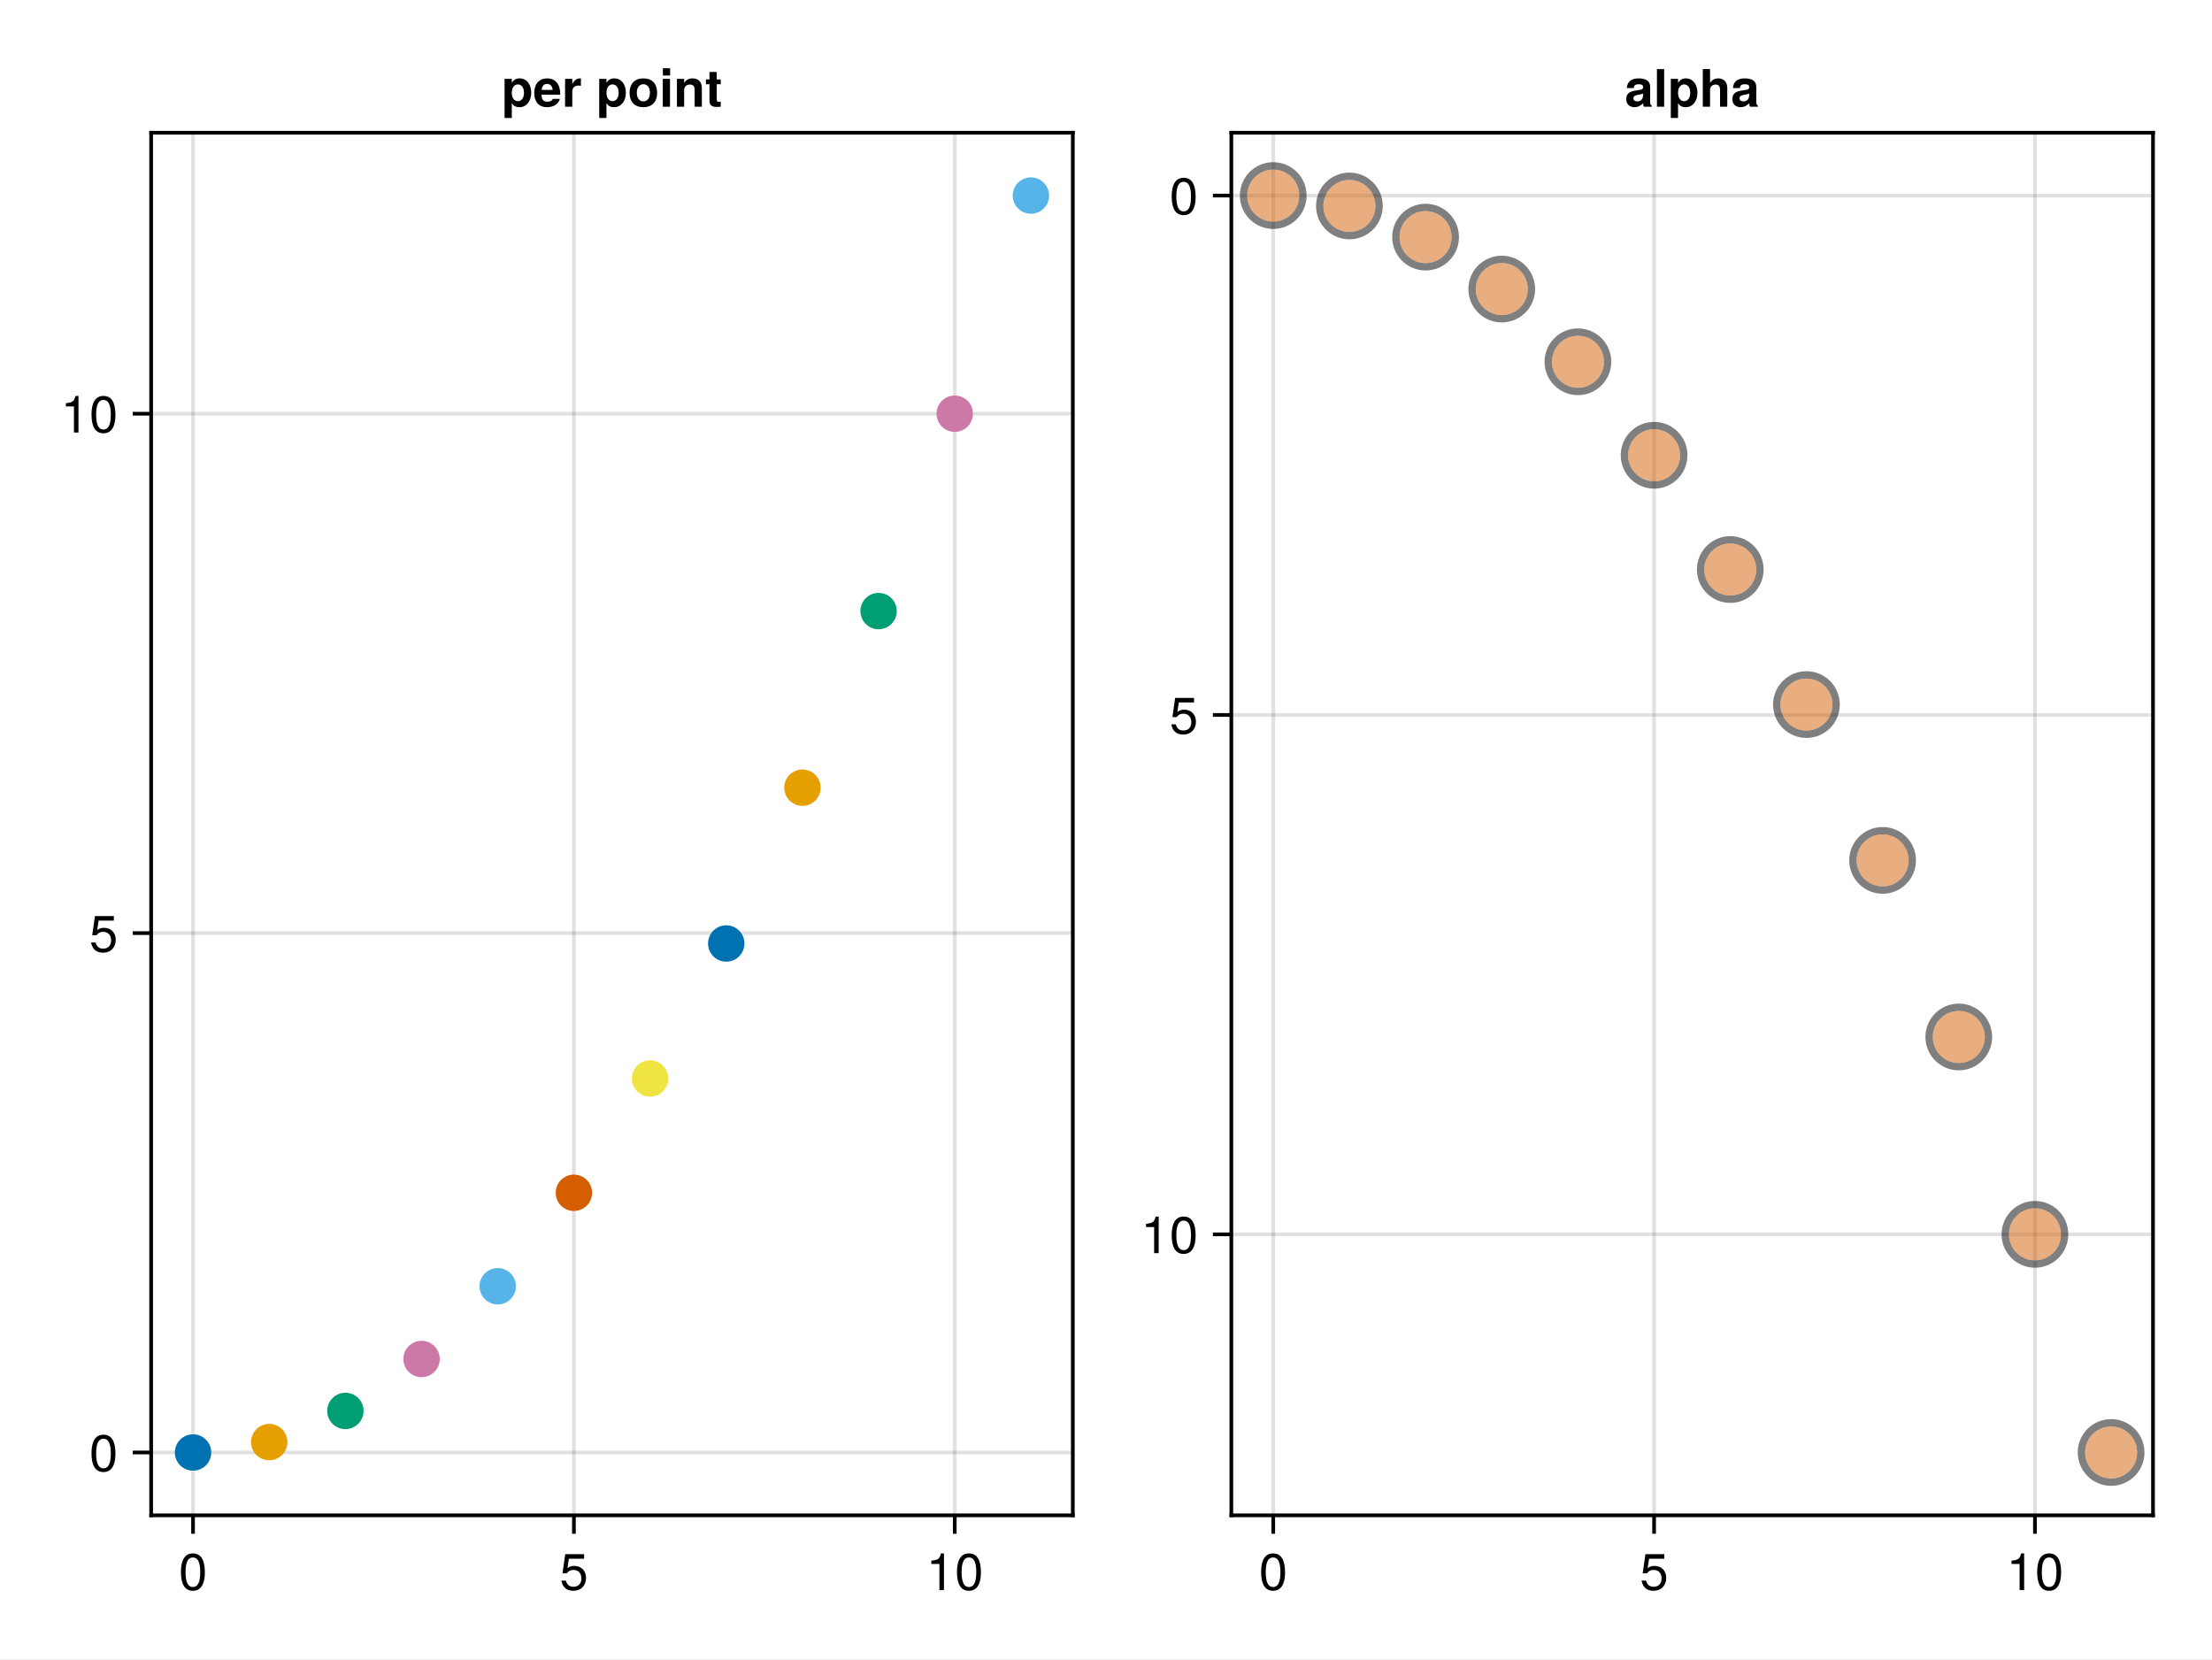
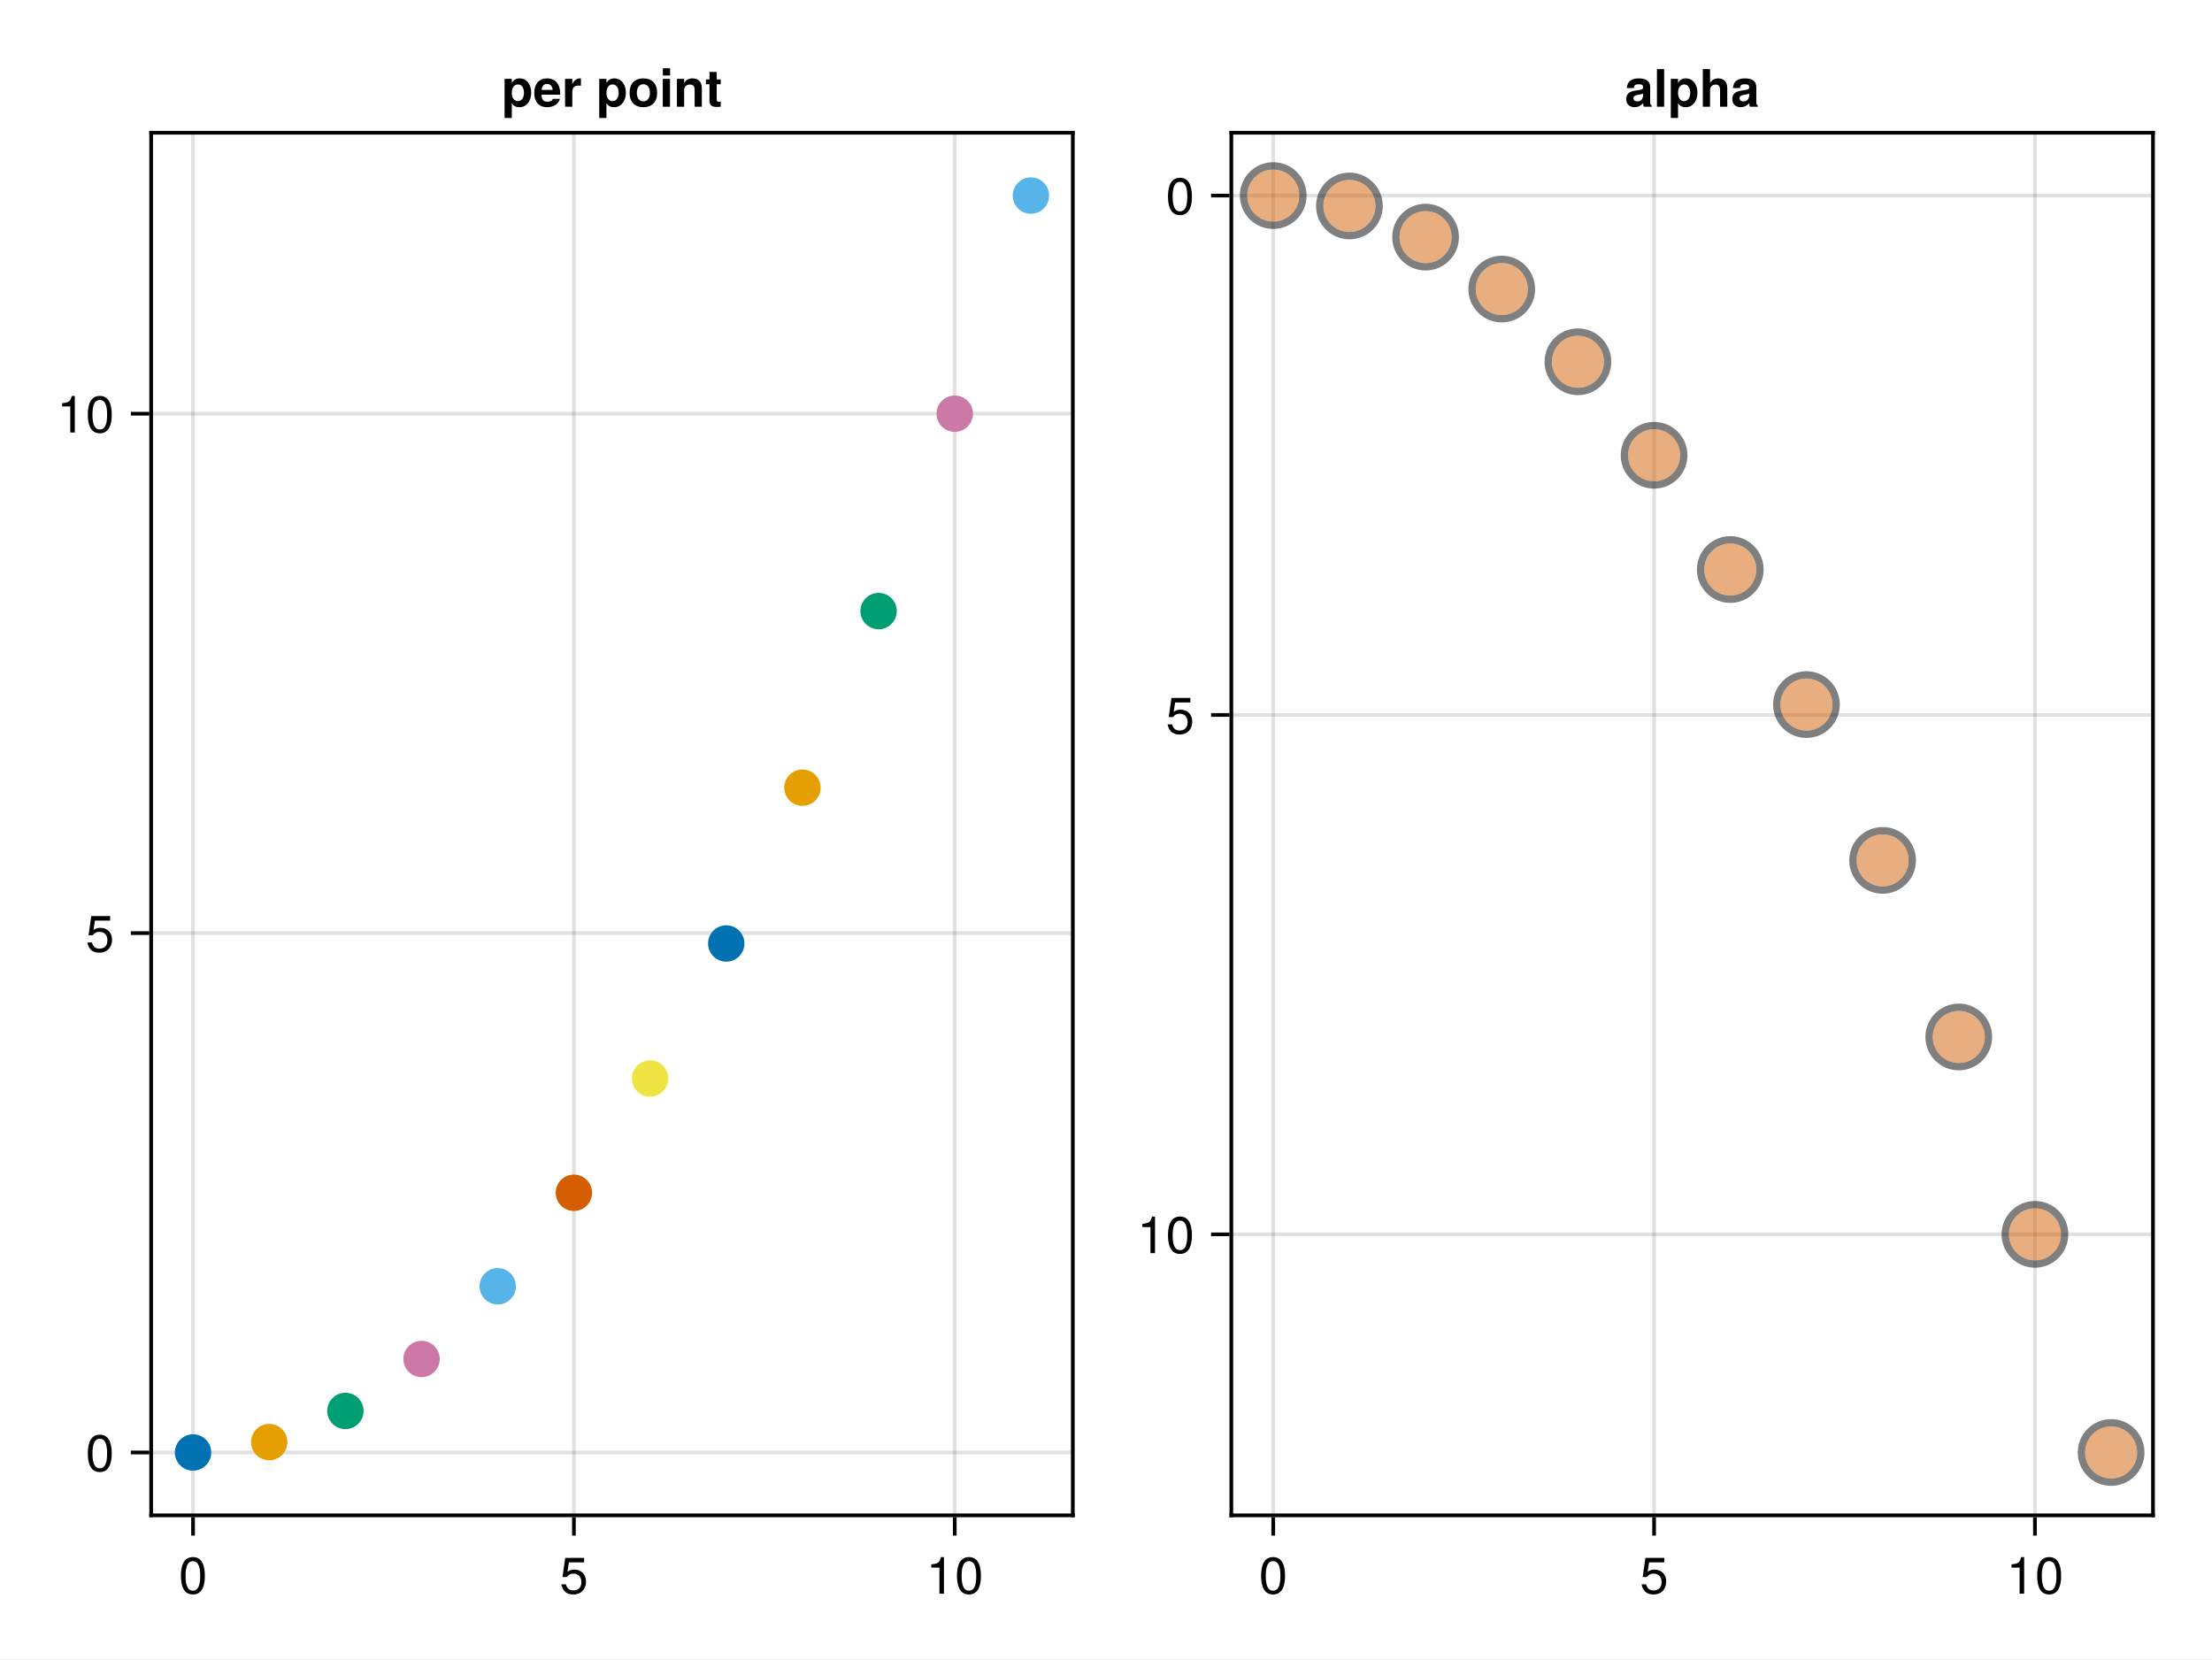
<svg xmlns="http://www.w3.org/2000/svg" xmlns:xlink="http://www.w3.org/1999/xlink" version="1.1" width="450pt" height="337.5pt" viewBox="0 0 600 450">
  <defs>
    <clipPath id="c1">
      <rect x="41" y="36" width="250" height="375" />
    </clipPath>
    <clipPath id="c2">
      <rect x="334" y="36" width="250" height="375" />
    </clipPath>
    <circle id="m3" r="4.935" />
    <mask id="k4" maskUnits="userSpaceOnUse" x="-12.05" y="-12.05" width="24.1" height="24.1">
      <rect x="-12.05" y="-12.05" width="24.1" height="24.1" fill="#ffffff" />
      <circle r="7.05" fill="#000000" />
    </mask>
    <g id="m4">
      <circle r="7.05" fill="none" stroke="#000000" stroke-opacity="0.5" stroke-width="4" stroke-linejoin="round" mask="url(#k4)" />
      <circle r="7.05" />
    </g>
    <path id="g5" d="M0.507 -0.341C0.507 -0.108 0.425 0.015 0.275 0.015C0.123 0.015 0.043 -0.108 0.043 -0.347C0.043 -0.585 0.122 -0.709 0.275 -0.709C0.429 -0.709 0.507 -0.587 0.507 -0.341ZM0.417 -0.349C0.417 -0.539 0.37 -0.631 0.275 -0.631C0.18 -0.631 0.133 -0.54 0.133 -0.346C0.133 -0.152 0.18 -0.058 0.273 -0.058C0.371 -0.058 0.417 -0.148 0.417 -0.349Z" />
    <path id="g6" d="M0.513 -0.235C0.513 -0.085 0.413 0.015 0.27 0.015C0.144 0.015 0.064 -0.041 0.035 -0.182L0.123 -0.182C0.144 -0.102 0.191 -0.063 0.268 -0.063C0.364 -0.063 0.423 -0.121 0.423 -0.223C0.423 -0.328 0.363 -0.389 0.268 -0.389C0.213 -0.389 0.179 -0.372 0.138 -0.323L0.057 -0.323L0.11 -0.694L0.476 -0.694L0.476 -0.607L0.181 -0.607L0.153 -0.424C0.194 -0.454 0.234 -0.467 0.284 -0.467C0.42 -0.467 0.513 -0.375 0.513 -0.235Z" />
    <path id="g7" d="M0.347 0L0.259 0L0.259 -0.505L0.102 -0.505L0.102 -0.568C0.238 -0.585 0.258 -0.6 0.289 -0.709L0.347 -0.709Z" />
    <path id="g8" d="M0.574 -0.27C0.574 -0.106 0.478 0.009 0.348 0.009C0.28 0.009 0.232 -0.012 0.198 -0.072L0.198 0.218L0.058 0.218L0.058 -0.54L0.198 -0.54L0.198 -0.46C0.232 -0.52 0.28 -0.549 0.348 -0.549C0.489 -0.549 0.574 -0.43 0.574 -0.27ZM0.434 -0.268C0.434 -0.371 0.387 -0.432 0.316 -0.432C0.246 -0.432 0.198 -0.371 0.198 -0.27C0.198 -0.169 0.246 -0.108 0.316 -0.108C0.385 -0.108 0.434 -0.17 0.434 -0.268Z" />
    <path id="g9" d="M0.525 -0.25L0.524 -0.233L0.162 -0.233C0.166 -0.128 0.208 -0.098 0.274 -0.098C0.325 -0.098 0.369 -0.113 0.381 -0.152L0.519 -0.152C0.488 -0.046 0.39 0.009 0.269 0.009C0.116 0.009 0.022 -0.09 0.022 -0.263C0.022 -0.444 0.117 -0.549 0.272 -0.549C0.431 -0.549 0.525 -0.436 0.525 -0.25ZM0.379 -0.326C0.372 -0.403 0.33 -0.442 0.27 -0.442C0.208 -0.442 0.173 -0.401 0.164 -0.326Z" />
    <path id="g10" d="M0.37 -0.406C0.351 -0.409 0.341 -0.41 0.326 -0.41C0.244 -0.41 0.203 -0.369 0.203 -0.287L0.203 0L0.063 0L0.063 -0.54L0.203 -0.54L0.203 -0.434C0.233 -0.507 0.289 -0.549 0.353 -0.549C0.357 -0.549 0.362 -0.549 0.37 -0.548Z" />
    <path id="g11" d="M0.569 -0.266C0.569 -0.093 0.466 0.009 0.302 0.009C0.136 0.009 0.035 -0.092 0.035 -0.27C0.035 -0.447 0.136 -0.549 0.301 -0.549C0.47 -0.549 0.569 -0.449 0.569 -0.266ZM0.429 -0.268C0.429 -0.374 0.379 -0.436 0.302 -0.436C0.226 -0.436 0.175 -0.373 0.175 -0.27C0.175 -0.167 0.226 -0.104 0.302 -0.104C0.377 -0.104 0.429 -0.167 0.429 -0.268Z" />
    <path id="g12" d="M0.207 0L0.067 0L0.067 -0.54L0.207 -0.54ZM0.209 -0.605L0.069 -0.605L0.069 -0.745L0.209 -0.745Z" />
    <path id="g13" d="M0.546 0L0.406 0L0.406 -0.333C0.406 -0.397 0.376 -0.43 0.316 -0.43C0.248 -0.43 0.203 -0.388 0.203 -0.324L0.203 0L0.063 0L0.063 -0.54L0.203 -0.54L0.203 -0.462C0.243 -0.522 0.292 -0.549 0.365 -0.549C0.48 -0.549 0.546 -0.481 0.546 -0.362Z" />
    <path id="g14" d="M0.301 0C0.276 0.001 0.251 0.004 0.22 0.004C0.128 0.004 0.083 -0.031 0.083 -0.116L0.083 -0.436L0.014 -0.436L0.014 -0.529L0.083 -0.529L0.083 -0.674L0.223 -0.674L0.223 -0.529L0.301 -0.529L0.301 -0.436L0.223 -0.436L0.223 -0.154C0.223 -0.106 0.232 -0.095 0.269 -0.095C0.279 -0.095 0.287 -0.096 0.301 -0.098Z" />
    <path id="g15" d="M0.524 0L0.372 0C0.359 -0.016 0.356 -0.04 0.356 -0.068C0.307 -0.017 0.252 0.009 0.192 0.009C0.102 0.009 0.028 -0.041 0.028 -0.146C0.028 -0.244 0.08 -0.29 0.187 -0.309L0.243 -0.319C0.313 -0.331 0.355 -0.325 0.355 -0.382C0.355 -0.418 0.328 -0.436 0.274 -0.436C0.205 -0.436 0.182 -0.418 0.175 -0.362L0.04 -0.362C0.049 -0.487 0.125 -0.549 0.271 -0.549C0.417 -0.549 0.492 -0.493 0.492 -0.383L0.492 -0.083C0.492 -0.055 0.499 -0.04 0.524 -0.017ZM0.355 -0.231L0.355 -0.255C0.339 -0.247 0.333 -0.245 0.296 -0.238L0.248 -0.229C0.19 -0.218 0.168 -0.203 0.168 -0.162C0.168 -0.122 0.197 -0.104 0.244 -0.104C0.315 -0.104 0.355 -0.15 0.355 -0.231Z" />
    <path id="g16" d="M0.207 0L0.067 0L0.067 -0.729L0.207 -0.729Z" />
    <path id="g17" d="M0.541 0L0.401 0L0.401 -0.33C0.401 -0.403 0.365 -0.43 0.315 -0.43C0.252 -0.43 0.207 -0.386 0.207 -0.324L0.207 0L0.067 0L0.067 -0.729L0.207 -0.729L0.207 -0.462C0.246 -0.521 0.296 -0.549 0.365 -0.549C0.467 -0.549 0.541 -0.488 0.541 -0.362Z" />
  </defs>
  <rect width="600" height="450" fill="#ffffff" />
  <rect x="41" y="36" width="250" height="375" fill="#ffffff" />
  <rect x="334" y="36" width="250" height="375" fill="#ffffff" />
  <g clip-path="url(#c1)">
    <g fill="#000000" fill-opacity="0.12">
      <rect x="51.864" y="36" width="1" height="375" />
      <rect x="155.169" y="36" width="1" height="375" />
      <rect x="258.475" y="36" width="1" height="375" />
      <rect x="41" y="393.455" width="250" height="1" />
      <rect x="41" y="252.583" width="250" height="1" />
      <rect x="41" y="111.711" width="250" height="1" />
    </g>
  </g>
  <g clip-path="url(#c2)">
    <g fill="#000000" fill-opacity="0.12">
      <rect x="344.864" y="36" width="1" height="375" />
      <rect x="448.169" y="36" width="1" height="375" />
      <rect x="551.475" y="36" width="1" height="375" />
      <rect x="334" y="52.545" width="250" height="1" />
      <rect x="334" y="193.417" width="250" height="1" />
      <rect x="334" y="334.289" width="250" height="1" />
    </g>
  </g>
  <g clip-path="url(#c1)">
    <use xlink:href="#m3" x="52.364" y="393.955" fill="#0072b2" />
    <use xlink:href="#m3" x="73.025" y="391.137" fill="#e69f00" />
    <use xlink:href="#m3" x="93.686" y="382.685" fill="#009e73" />
    <use xlink:href="#m3" x="114.347" y="368.598" fill="#cc79a7" />
    <use xlink:href="#m3" x="135.008" y="348.876" fill="#56b4e9" />
    <use xlink:href="#m3" x="155.669" y="323.519" fill="#d55e00" />
    <use xlink:href="#m3" x="176.331" y="292.527" fill="#f0e442" />
    <use xlink:href="#m3" x="196.992" y="255.9" fill="#0072b2" />
    <use xlink:href="#m3" x="217.653" y="213.639" fill="#e69f00" />
    <use xlink:href="#m3" x="238.314" y="165.743" fill="#009e73" />
    <use xlink:href="#m3" x="258.975" y="112.211" fill="#cc79a7" />
    <use xlink:href="#m3" x="279.636" y="53.045" fill="#56b4e9" />
  </g>
  <g clip-path="url(#c2)">
    <g fill="#d55e00" fill-opacity="0.5">
      <use xlink:href="#m4" x="345.364" y="53.045" />
      <use xlink:href="#m4" x="366.025" y="55.863" />
      <use xlink:href="#m4" x="386.686" y="64.315" />
      <use xlink:href="#m4" x="407.347" y="78.402" />
      <use xlink:href="#m4" x="428.008" y="98.124" />
      <use xlink:href="#m4" x="448.669" y="123.481" />
      <use xlink:href="#m4" x="469.331" y="154.473" />
      <use xlink:href="#m4" x="489.992" y="191.1" />
      <use xlink:href="#m4" x="510.653" y="233.361" />
      <use xlink:href="#m4" x="531.314" y="281.257" />
      <use xlink:href="#m4" x="551.975" y="334.789" />
      <use xlink:href="#m4" x="572.636" y="393.955" />
    </g>
  </g>
  <g fill="#000000">
-     <rect x="51.864" y="411" width="1" height="5" />
-     <rect x="155.169" y="411" width="1" height="5" />
-     <rect x="258.475" y="411" width="1" height="5" />
-     <rect x="36" y="393.455" width="5" height="1" />
-     <rect x="36" y="252.583" width="5" height="1" />
-     <rect x="36" y="111.711" width="5" height="1" />
+     <rect x="51.864" y="411.5" width="1" height="5" />
+     <rect x="155.169" y="411.5" width="1" height="5" />
+     <rect x="258.475" y="411.5" width="1" height="5" />
+     <rect x="35.5" y="393.455" width="5" height="1" />
+     <rect x="35.5" y="252.583" width="5" height="1" />
+     <rect x="35.5" y="111.711" width="5" height="1" />
  </g>
  <g fill="#000000">
-     <rect x="344.864" y="411" width="1" height="5" />
-     <rect x="448.169" y="411" width="1" height="5" />
-     <rect x="551.475" y="411" width="1" height="5" />
-     <rect x="329" y="52.545" width="5" height="1" />
-     <rect x="329" y="193.417" width="5" height="1" />
-     <rect x="329" y="334.289" width="5" height="1" />
+     <rect x="344.864" y="411.5" width="1" height="5" />
+     <rect x="448.169" y="411.5" width="1" height="5" />
+     <rect x="551.475" y="411.5" width="1" height="5" />
+     <rect x="328.5" y="52.545" width="5" height="1" />
+     <rect x="328.5" y="193.417" width="5" height="1" />
+     <rect x="328.5" y="334.289" width="5" height="1" />
  </g>
  <g fill="#000000">
    <rect x="40.5" y="35.5" width="1" height="376" />
    <rect x="290.5" y="35.5" width="1" height="376" />
    <rect x="40.5" y="410.5" width="251" height="1" />
    <rect x="40.5" y="35.5" width="251" height="1" />
  </g>
  <g fill="#000000">
    <rect x="333.5" y="35.5" width="1" height="376" />
    <rect x="583.5" y="35.5" width="1" height="376" />
    <rect x="333.5" y="410.5" width="251" height="1" />
    <rect x="333.5" y="35.5" width="251" height="1" />
  </g>
  <g fill="#000000">
-     <use xlink:href="#g5" transform="translate(48.472 431.258) scale(14)" />
-     <use xlink:href="#g6" transform="translate(151.777 431.258) scale(14)" />
-     <use xlink:href="#g7" transform="translate(251.191 431.258) scale(14)" />
-     <use xlink:href="#g5" transform="translate(258.975 431.258) scale(14)" />
-     <use xlink:href="#g5" transform="translate(24.216 399.058) scale(14)" />
-     <use xlink:href="#g6" transform="translate(24.216 258.186) scale(14)" />
-     <use xlink:href="#g7" transform="translate(16.432 117.314) scale(14)" />
-     <use xlink:href="#g5" transform="translate(24.216 117.314) scale(14)" />
+     <use xlink:href="#g5" transform="translate(48.472 432.258) scale(14)" />
+     <use xlink:href="#g6" transform="translate(151.777 432.258) scale(14)" />
+     <use xlink:href="#g7" transform="translate(251.191 432.258) scale(14)" />
+     <use xlink:href="#g5" transform="translate(258.975 432.258) scale(14)" />
+     <use xlink:href="#g5" transform="translate(23.216 399.058) scale(14)" />
+     <use xlink:href="#g6" transform="translate(23.216 258.186) scale(14)" />
+     <use xlink:href="#g7" transform="translate(15.432 117.314) scale(14)" />
+     <use xlink:href="#g5" transform="translate(23.216 117.314) scale(14)" />
    <use xlink:href="#g8" transform="translate(136.054 28.948) scale(14)" />
    <use xlink:href="#g9" transform="translate(144.608 28.948) scale(14)" />
    <use xlink:href="#g10" transform="translate(152.392 28.948) scale(14)" />
    <use xlink:href="#g8" transform="translate(161.73 28.948) scale(14)" />
    <use xlink:href="#g11" transform="translate(170.284 28.948) scale(14)" />
    <use xlink:href="#g12" transform="translate(178.838 28.948) scale(14)" />
    <use xlink:href="#g13" transform="translate(182.73 28.948) scale(14)" />
    <use xlink:href="#g14" transform="translate(191.284 28.948) scale(14)" />
  </g>
  <g fill="#000000">
-     <use xlink:href="#g5" transform="translate(341.472 431.258) scale(14)" />
-     <use xlink:href="#g6" transform="translate(444.777 431.258) scale(14)" />
-     <use xlink:href="#g7" transform="translate(544.191 431.258) scale(14)" />
-     <use xlink:href="#g5" transform="translate(551.975 431.258) scale(14)" />
-     <use xlink:href="#g5" transform="translate(317.216 58.148) scale(14)" />
-     <use xlink:href="#g6" transform="translate(317.216 199.02) scale(14)" />
-     <use xlink:href="#g7" transform="translate(309.432 339.892) scale(14)" />
-     <use xlink:href="#g5" transform="translate(317.216 339.892) scale(14)" />
+     <use xlink:href="#g5" transform="translate(341.472 432.258) scale(14)" />
+     <use xlink:href="#g6" transform="translate(444.777 432.258) scale(14)" />
+     <use xlink:href="#g7" transform="translate(544.191 432.258) scale(14)" />
+     <use xlink:href="#g5" transform="translate(551.975 432.258) scale(14)" />
+     <use xlink:href="#g5" transform="translate(316.216 58.148) scale(14)" />
+     <use xlink:href="#g6" transform="translate(316.216 199.02) scale(14)" />
+     <use xlink:href="#g7" transform="translate(308.432 339.892) scale(14)" />
+     <use xlink:href="#g5" transform="translate(316.216 339.892) scale(14)" />
    <use xlink:href="#g15" transform="translate(440.716 28.948) scale(14)" />
    <use xlink:href="#g16" transform="translate(448.5 28.948) scale(14)" />
    <use xlink:href="#g8" transform="translate(452.392 28.948) scale(14)" />
    <use xlink:href="#g17" transform="translate(460.946 28.948) scale(14)" />
    <use xlink:href="#g15" transform="translate(469.5 28.948) scale(14)" />
  </g>
</svg>
